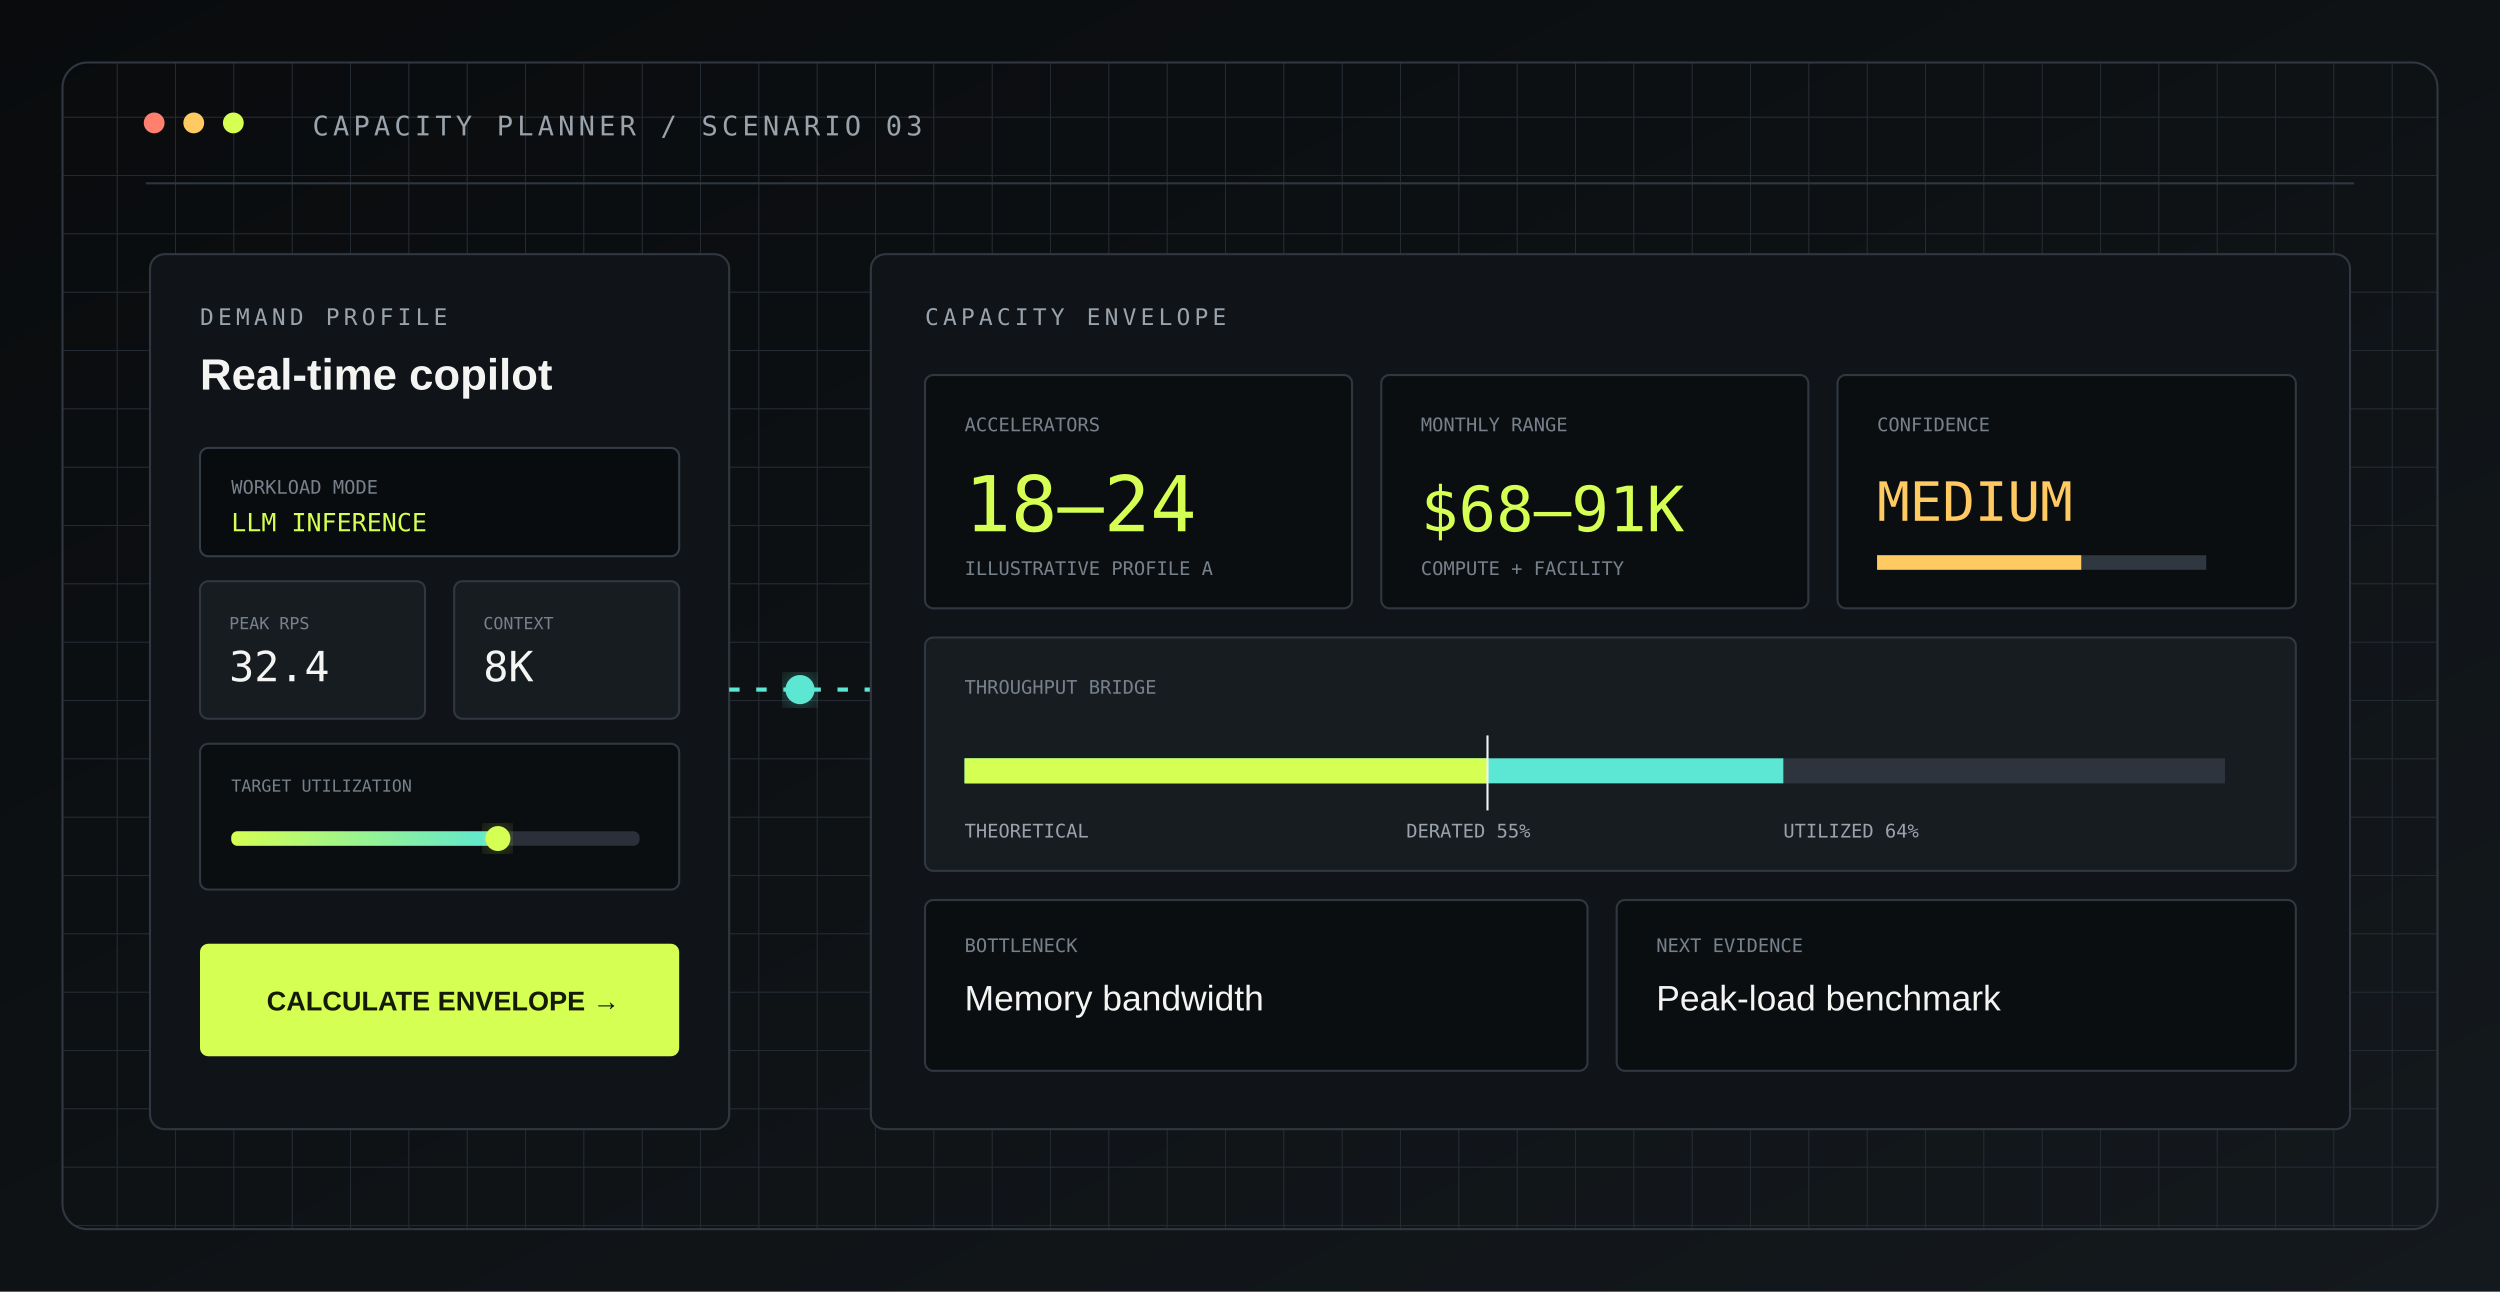
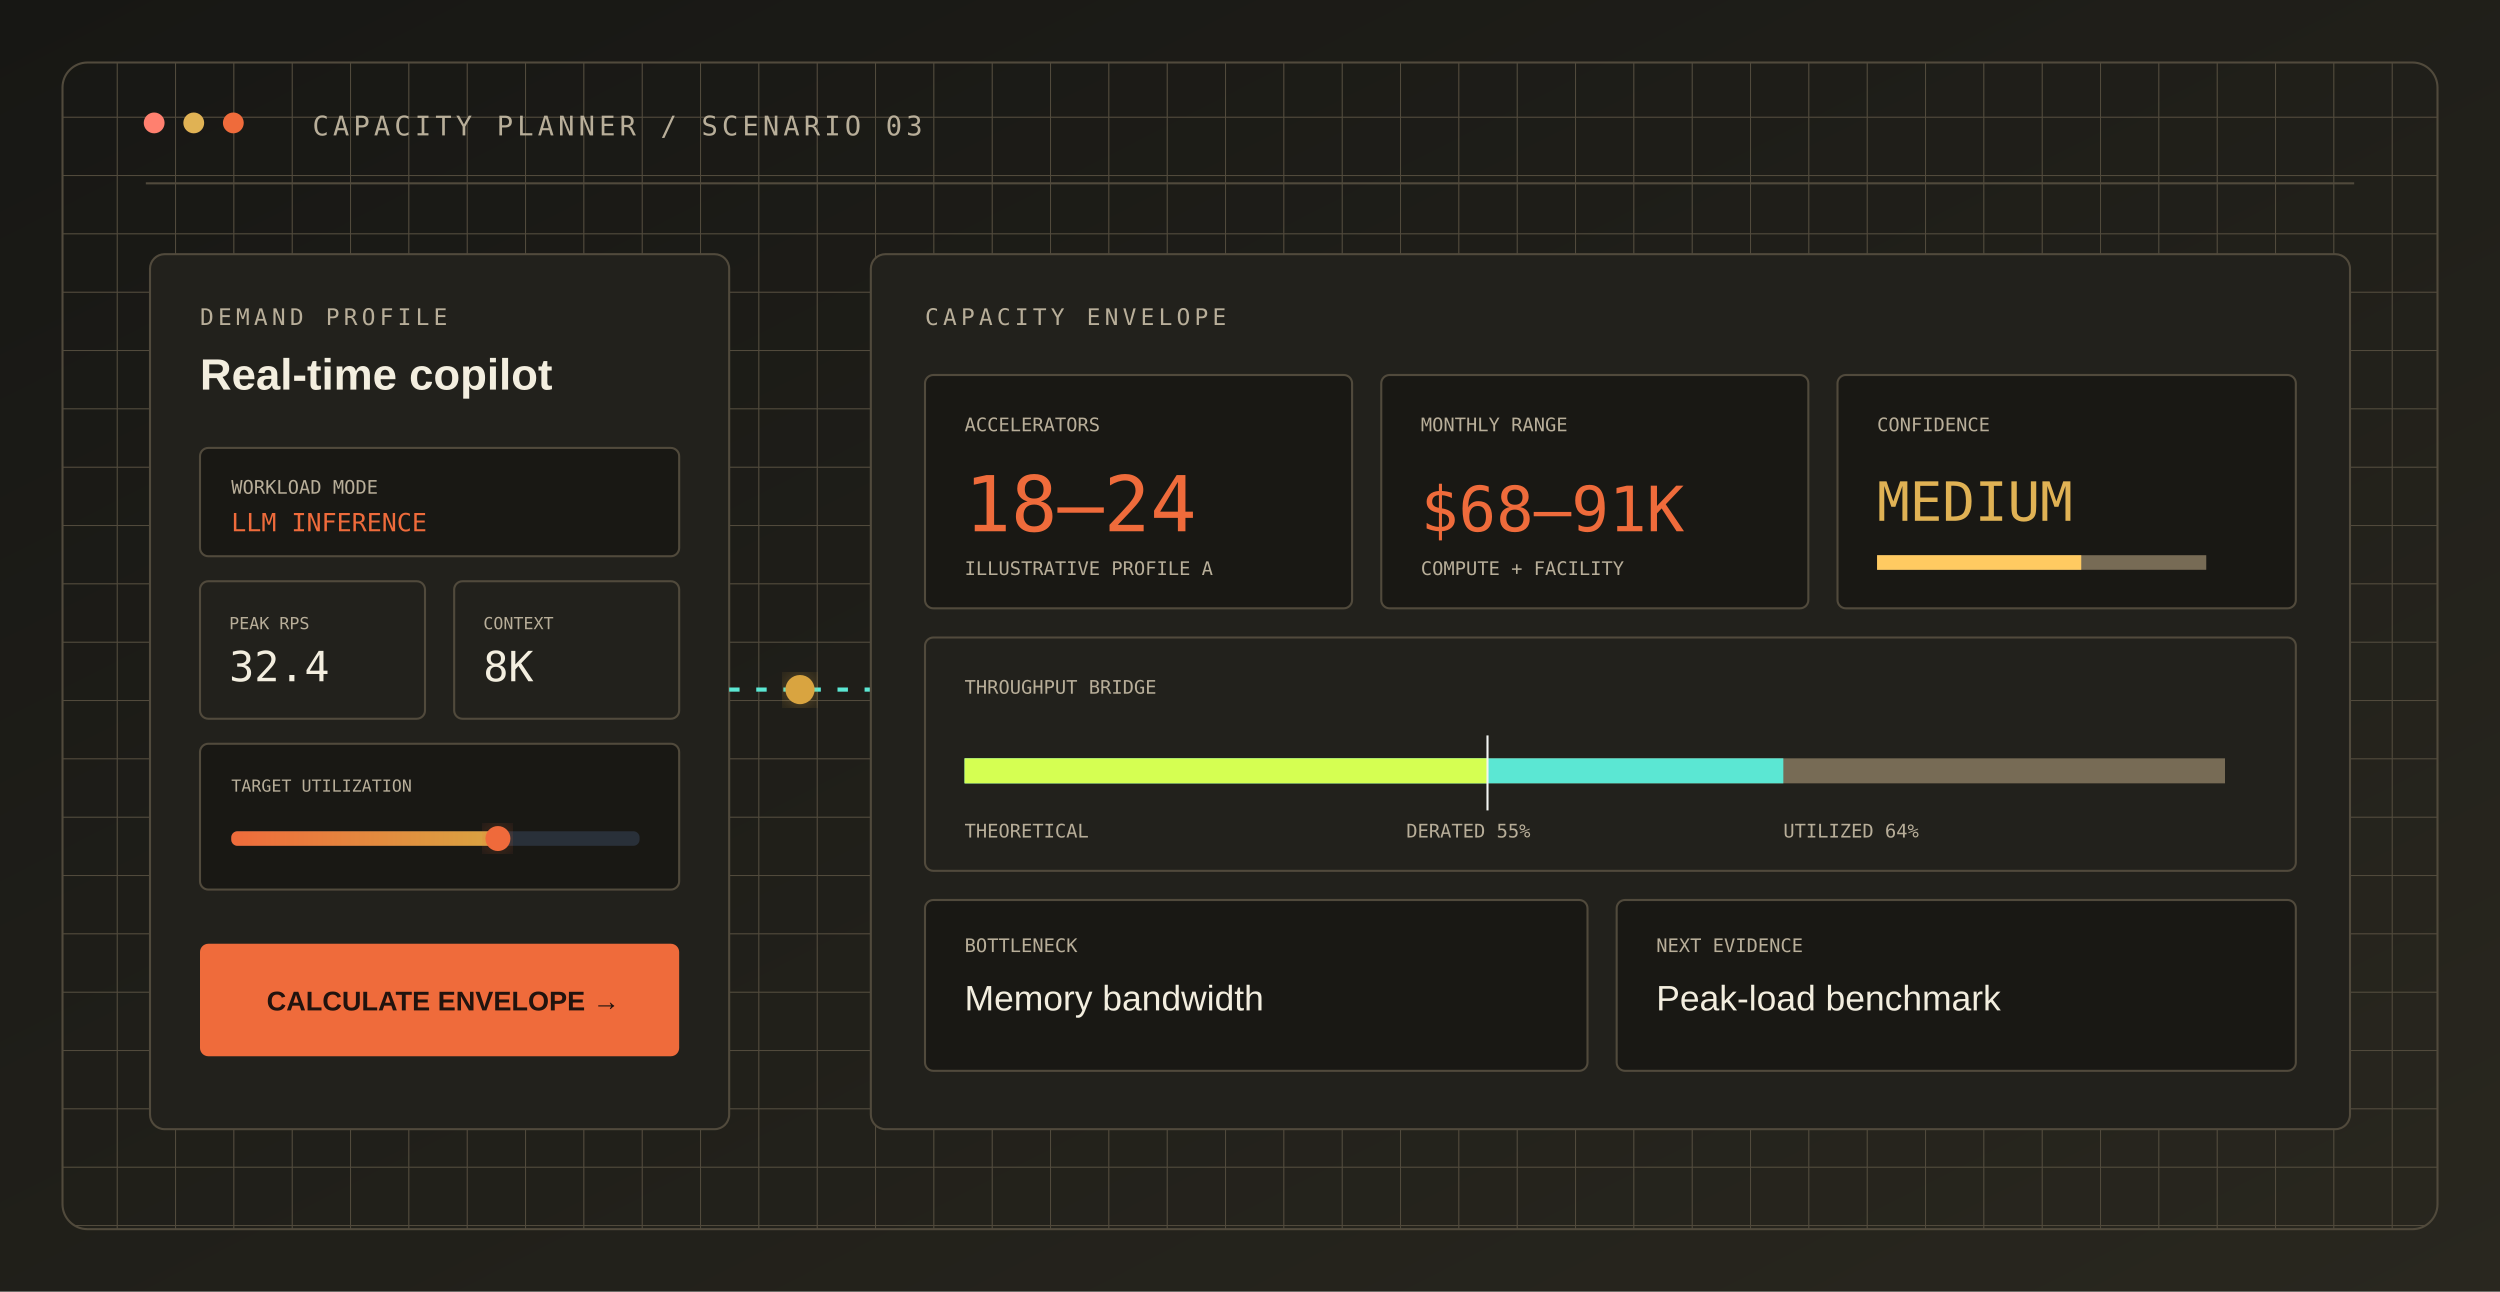
<svg xmlns="http://www.w3.org/2000/svg" viewBox="0 0 1200 620" role="img" aria-labelledby="title desc">
  <defs>
    <linearGradient id="bg" x1="0" y1="0" x2="1" y2="1">
      <stop stop-color="#090b0d" />
      <stop offset="1" stop-color="#14191d" />
    </linearGradient>
    <linearGradient id="lime" x1="0" y1="0" x2="1" y2="0">
      <stop stop-color="#d5ff52" />
      <stop offset="1" stop-color="#5be7d3" />
    </linearGradient>
    <filter id="glow">
      <feGaussianBlur stdDeviation="8" result="blur" />
      <feMerge>
        <feMergeNode in="blur" />
        <feMergeNode in="SourceGraphic" />
      </feMerge>
    </filter>
    <pattern id="grid" width="28" height="28" patternUnits="userSpaceOnUse">
      <path d="M28 0H0V28" fill="none" stroke="#242a31" stroke-width="1" />
    </pattern>
+     <style>
+       /* Industrial calculation-desk palette used by the live planner. */
+       text { font-family: "Azeret Mono", "Courier New", monospace !important; }
+       text[font-family="Arial, sans-serif"] { font-family: "Barlow Semi Condensed", Arial, sans-serif !important; }
+       stop[stop-color="#090b0d"] { stop-color: #171714 !important; }
+       stop[stop-color="#14191d"] { stop-color: #29271f !important; }
+       stop[stop-color="#d5ff52"] { stop-color: #ef6b3b !important; }
+       stop[stop-color="#5be7d3"] { stop-color: #d9a441 !important; }
+       [fill="#101418"], [fill="#171c21"] { fill: #22211c !important; }
+       [fill="#090c0f"], [fill="#0b0e11"] { fill: #191814 !important; }
+       [fill="#f4f5f2"] { fill: #f3eedf !important; }
+       [fill="#9aa3ac"], [fill="#77818c"] { fill: #b8ae99 !important; }
+       [fill="#d5ff52"] { fill: #ef6b3b !important; }
+       [fill="#5be7d3"] { fill: #d9a441 !important; }
+       [fill="#ffca61"] { fill: #e0b254 !important; }
+       [fill="#151a08"] { fill: #21130e !important; }
+       [stroke="#242a31"], [stroke="#303740"], [stroke="#303740"], [stroke="#343c46"] { stroke: #514a3c !important; }
+       [stroke="#2d343d"], [stroke="#2f3740"] { stroke: #776b55 !important; }
+     </style>
  </defs>
  <rect width="1200" height="620" fill="url(#bg)" />
  <rect x="30" y="30" width="1140" height="560" rx="12" fill="url(#grid)" stroke="#303740" />
  <path d="M70 88H1130" stroke="#303740" />
  <circle cx="74" cy="59" r="5" fill="#ff806f" />
  <circle cx="93" cy="59" r="5" fill="#ffca61" />
  <circle cx="112" cy="59" r="5" fill="#d5ff52" />
  <text x="150" y="65" fill="#9aa3ac" font-family="monospace" font-size="13" letter-spacing="2">CAPACITY PLANNER / SCENARIO 03</text>
  <rect x="72" y="122" width="278" height="420" rx="7" fill="#101418" stroke="#303740" />
  <text x="96" y="156" fill="#9aa3ac" font-family="monospace" font-size="11" letter-spacing="2">DEMAND PROFILE</text>
  <text x="96" y="187" fill="#f4f5f2" font-family="Arial, sans-serif" font-size="21" font-weight="600">Real-time copilot</text>
  <rect x="96" y="215" width="230" height="52" rx="4" fill="#090c0f" stroke="#343c46" />
  <text x="111" y="237" fill="#77818c" font-family="monospace" font-size="9">WORKLOAD MODE</text>
  <text x="111" y="255" fill="#d5ff52" font-family="monospace" font-size="12">LLM INFERENCE</text>
  <rect x="96" y="279" width="108" height="66" rx="4" fill="#171c21" stroke="#303740" />
  <rect x="218" y="279" width="108" height="66" rx="4" fill="#171c21" stroke="#303740" />
  <text x="110" y="302" fill="#77818c" font-family="monospace" font-size="8">PEAK RPS</text>
  <text x="110" y="327" fill="#f4f5f2" font-family="monospace" font-size="20">32.4</text>
  <text x="232" y="302" fill="#77818c" font-family="monospace" font-size="8">CONTEXT</text>
  <text x="232" y="327" fill="#f4f5f2" font-family="monospace" font-size="20">8K</text>
  <rect x="96" y="357" width="230" height="70" rx="4" fill="#0b0e11" stroke="#303740" />
  <text x="111" y="380" fill="#77818c" font-family="monospace" font-size="8">TARGET UTILIZATION</text>
  <rect x="111" y="399" width="196" height="7" rx="3" fill="#293039" />
  <rect x="111" y="399" width="128" height="7" rx="3" fill="url(#lime)" />
  <circle cx="239" cy="402.5" r="6" fill="#d5ff52" filter="url(#glow)" />
  <rect x="96" y="453" width="230" height="54" rx="4" fill="#d5ff52" />
  <text x="128" y="485" fill="#151a08" font-family="Arial, sans-serif" font-size="13" font-weight="700">CALCULATE ENVELOPE  →</text>
  <path d="M350 331H418" stroke="#5be7d3" stroke-width="2" stroke-dasharray="5 8" />
  <circle cx="384" cy="331" r="7" fill="#5be7d3" filter="url(#glow)" />
  <rect x="418" y="122" width="710" height="420" rx="7" fill="#101418" stroke="#303740" />
  <text x="444" y="156" fill="#9aa3ac" font-family="monospace" font-size="11" letter-spacing="2">CAPACITY ENVELOPE</text>
  <rect x="444" y="180" width="205" height="112" rx="4" fill="#0b0e11" stroke="#303740" />
  <rect x="663" y="180" width="205" height="112" rx="4" fill="#0b0e11" stroke="#303740" />
  <rect x="882" y="180" width="220" height="112" rx="4" fill="#0b0e11" stroke="#303740" />
  <text x="463" y="207" fill="#77818c" font-family="monospace" font-size="9">ACCELERATORS</text>
  <text x="463" y="255" fill="#d5ff52" font-family="monospace" font-size="37">18–24</text>
  <text x="463" y="276" fill="#77818c" font-family="monospace" font-size="9">ILLUSTRATIVE PROFILE A</text>
  <text x="682" y="207" fill="#77818c" font-family="monospace" font-size="9">MONTHLY RANGE</text>
  <text x="682" y="255" fill="#d5ff52" font-family="monospace" font-size="30">$68–91K</text>
  <text x="682" y="276" fill="#77818c" font-family="monospace" font-size="9">COMPUTE + FACILITY</text>
  <text x="901" y="207" fill="#77818c" font-family="monospace" font-size="9">CONFIDENCE</text>
  <text x="901" y="250" fill="#ffca61" font-family="monospace" font-size="26">MEDIUM</text>
  <path d="M901 270h158" stroke="#2f3740" stroke-width="7" />
  <path d="M901 270h98" stroke="#ffca61" stroke-width="7" />
  <rect x="444" y="306" width="658" height="112" rx="4" fill="#171c21" stroke="#303740" />
  <text x="463" y="333" fill="#77818c" font-family="monospace" font-size="9">THROUGHPUT BRIDGE</text>
  <path d="M463 370H1068" stroke="#2d343d" stroke-width="12" />
  <path d="M463 370H856" stroke="#5be7d3" stroke-width="12" />
  <path d="M463 370H714" stroke="#d5ff52" stroke-width="12" />
  <line x1="714" y1="353" x2="714" y2="389" stroke="#f4f5f2" />
  <text x="463" y="402" fill="#9aa3ac" font-family="monospace" font-size="9">THEORETICAL</text>
  <text x="675" y="402" fill="#9aa3ac" font-family="monospace" font-size="9">DERATED 55%</text>
  <text x="856" y="402" fill="#9aa3ac" font-family="monospace" font-size="9">UTILIZED 64%</text>
  <rect x="444" y="432" width="318" height="82" rx="4" fill="#0b0e11" stroke="#303740" />
  <rect x="776" y="432" width="326" height="82" rx="4" fill="#0b0e11" stroke="#303740" />
  <text x="463" y="457" fill="#77818c" font-family="monospace" font-size="9">BOTTLENECK</text>
  <text x="463" y="485" fill="#f4f5f2" font-family="Arial, sans-serif" font-size="17">Memory bandwidth</text>
  <text x="795" y="457" fill="#77818c" font-family="monospace" font-size="9">NEXT EVIDENCE</text>
  <text x="795" y="485" fill="#f4f5f2" font-family="Arial, sans-serif" font-size="17">Peak-load benchmark</text>
</svg>
